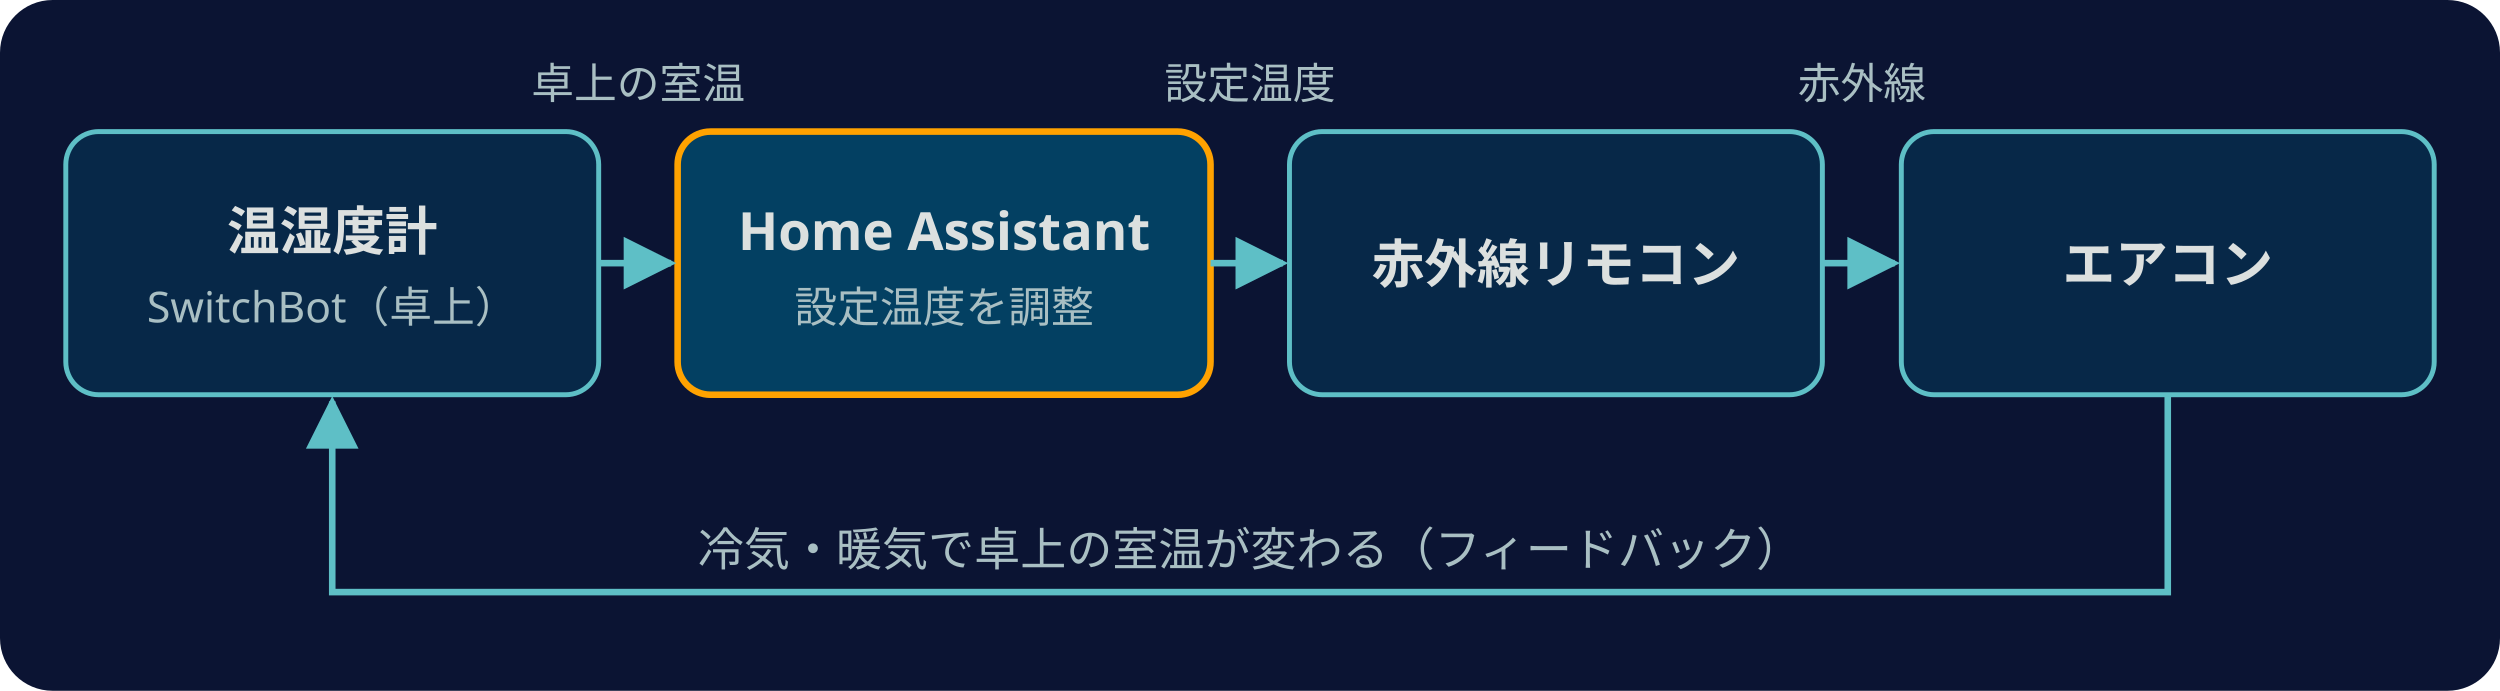
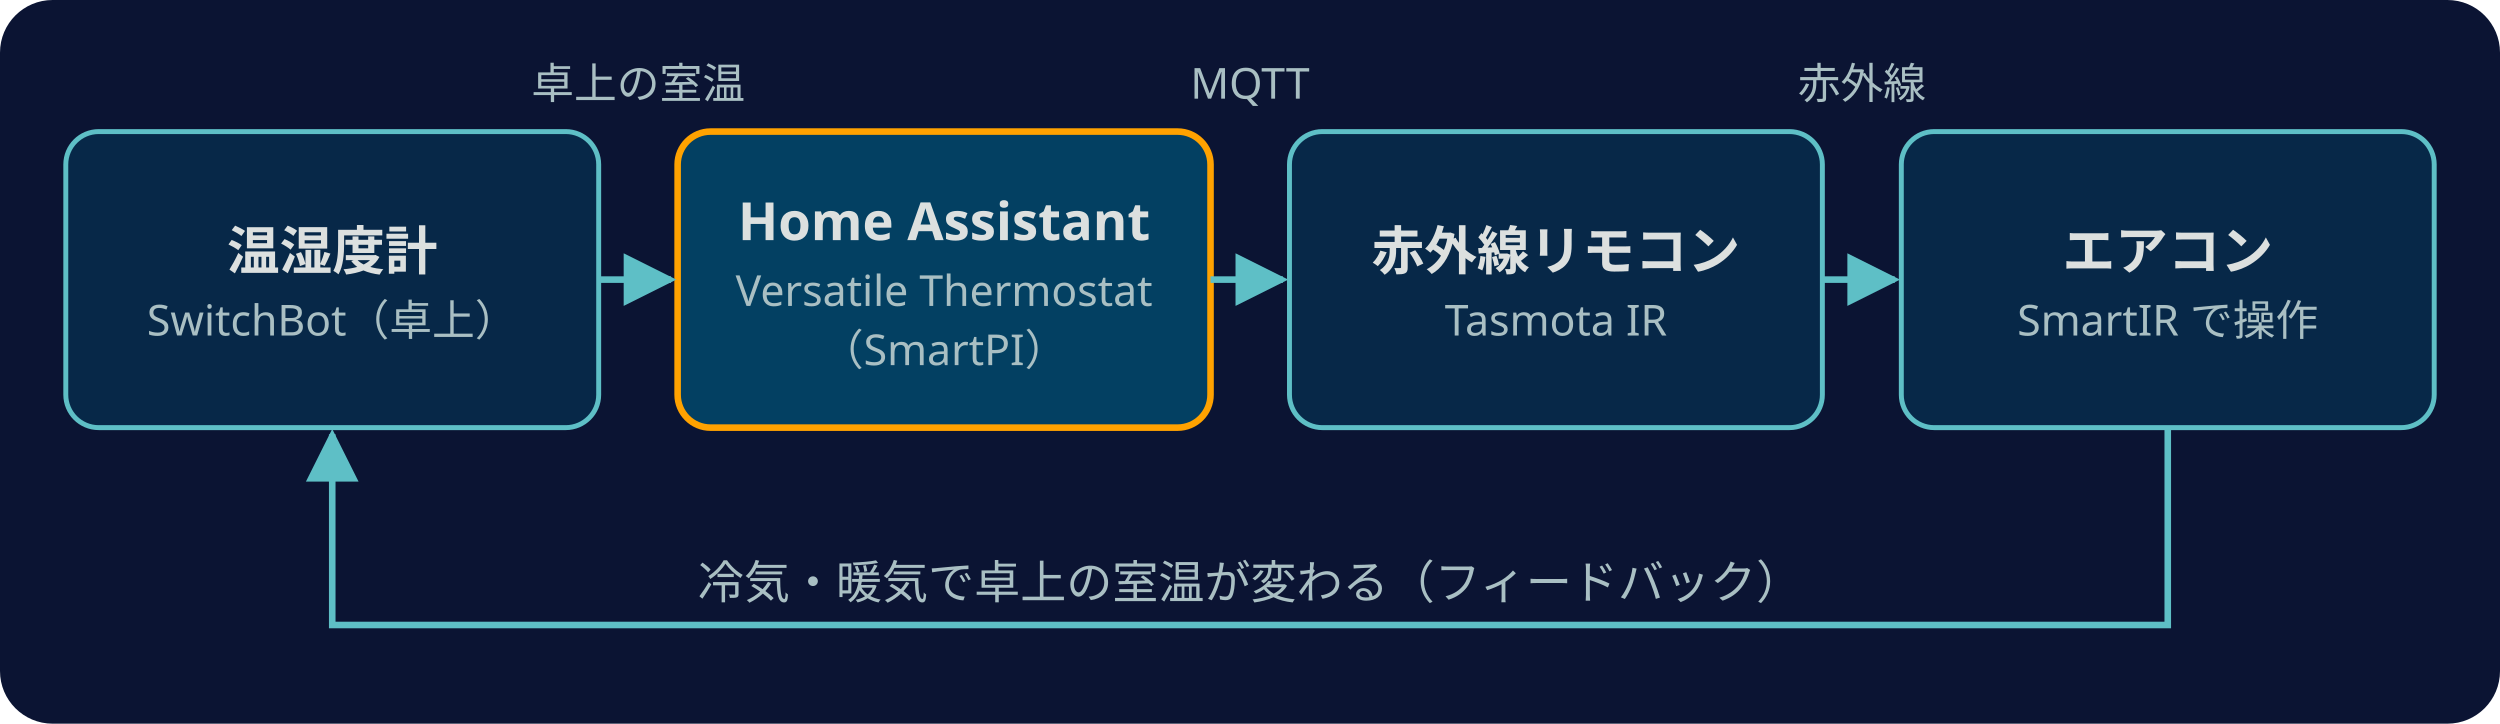
- <svg xmlns="http://www.w3.org/2000/svg" viewBox="0 0 760 210" width="760" height="210" font-family="'Noto Sans JP','Hiragino Sans','Yu Gothic',sans-serif">
+ <svg xmlns="http://www.w3.org/2000/svg" viewBox="0 0 760 220" width="760" height="220" font-family="'Noto Sans JP','Hiragino Sans','Yu Gothic',sans-serif">
  <defs>
    <marker id="a" viewBox="0 0 10 10" refX="9" refY="5" markerWidth="8" markerHeight="8" orient="auto-start-reverse">
      <path d="M0,0 L10,5 L0,10 z" fill="#5EBFC6" />
    </marker>
  </defs>
-   <rect x="0" y="0" width="760" height="210" rx="16" fill="#0B1433" />
-   <rect x="20" y="40" width="162" height="80" rx="10" fill="rgba(0,79,113,0.35)" stroke="#5EBFC6" stroke-width="1.5" />
-   <text x="101.0" y="76.0" text-anchor="middle" font-size="16" font-weight="700" fill="#DCE0DF">温湿度計</text>
-   <text x="101.0" y="98.0" text-anchor="middle" font-size="13" fill="#A9BFC3">SwitchBot（卓上）</text>
-   <rect x="206" y="40" width="162" height="80" rx="10" fill="rgba(0,79,113,0.75)" stroke="#FFA200" stroke-width="2" />
-   <text x="287.0" y="76.0" text-anchor="middle" font-size="16" font-weight="700" fill="#DCE0DF">Home Assistant</text>
-   <text x="287.0" y="98.0" text-anchor="middle" font-size="13" fill="#A9BFC3">設定温度を調整</text>
-   <rect x="392" y="40" width="162" height="80" rx="10" fill="rgba(0,79,113,0.35)" stroke="#5EBFC6" stroke-width="1.5" />
-   <text x="473.0" y="86.0" text-anchor="middle" font-size="16" font-weight="700" fill="#DCE0DF">赤外線リモコン</text>
-   <rect x="578" y="40" width="162" height="80" rx="10" fill="rgba(0,79,113,0.35)" stroke="#5EBFC6" stroke-width="1.5" />
-   <text x="659.0" y="86.0" text-anchor="middle" font-size="16" font-weight="700" fill="#DCE0DF">エアコン</text>
-   <path d="M182,80 L204,80" fill="none" stroke="#5EBFC6" stroke-width="2" marker-end="url(#a)" />
+   <rect x="0" y="0" width="760" height="220" rx="16" fill="#0B1433" />
+   <rect x="20" y="40" width="162" height="90" rx="10" fill="rgba(0,79,113,0.35)" stroke="#5EBFC6" stroke-width="1.5" />
+   <text x="101.0" y="82.0" text-anchor="middle" font-size="16" font-weight="700" fill="#DCE0DF">温湿度計</text>
+   <text x="101.0" y="102.0" text-anchor="middle" font-size="13" fill="#A9BFC3">SwitchBot（卓上）</text>
+   <rect x="206" y="40" width="162" height="90" rx="10" fill="rgba(0,79,113,0.75)" stroke="#FFA200" stroke-width="2" />
+   <text x="287.0" y="73.0" text-anchor="middle" font-size="16" font-weight="700" fill="#DCE0DF">Home Assistant</text>
+   <text x="287.0" y="93.0" text-anchor="middle" font-size="13" fill="#A9BFC3">Versatile Thermostat</text>
+   <text x="287.0" y="111.0" text-anchor="middle" font-size="13" fill="#A9BFC3">（SmartPI）</text>
+   <rect x="392" y="40" width="162" height="90" rx="10" fill="rgba(0,79,113,0.35)" stroke="#5EBFC6" stroke-width="1.5" />
+   <text x="473.0" y="82.0" text-anchor="middle" font-size="16" font-weight="700" fill="#DCE0DF">赤外線リモコン</text>
+   <text x="473.0" y="102.0" text-anchor="middle" font-size="13" fill="#A9BFC3">Tasmota IR</text>
+   <rect x="578" y="40" width="162" height="90" rx="10" fill="rgba(0,79,113,0.35)" stroke="#5EBFC6" stroke-width="1.5" />
+   <text x="659.0" y="82.0" text-anchor="middle" font-size="16" font-weight="700" fill="#DCE0DF">エアコン</text>
+   <text x="659.0" y="102.0" text-anchor="middle" font-size="13" fill="#A9BFC3">SmartIR で操作</text>
+   <path d="M182,85 L204,85" fill="none" stroke="#5EBFC6" stroke-width="2" marker-end="url(#a)" />
  <text x="194.0" y="30" text-anchor="middle" font-size="13" font-weight="400" fill="#A9BFC3">卓上の室温</text>
-   <path d="M368,80 L390,80" fill="none" stroke="#5EBFC6" stroke-width="2" marker-end="url(#a)" />
-   <text x="380.0" y="30" text-anchor="middle" font-size="13" font-weight="400" fill="#A9BFC3">設定温度</text>
-   <path d="M554,80 L576,80" fill="none" stroke="#5EBFC6" stroke-width="2" marker-end="url(#a)" />
+   <path d="M368,85 L390,85" fill="none" stroke="#5EBFC6" stroke-width="2" marker-end="url(#a)" />
+   <text x="380.0" y="30" text-anchor="middle" font-size="13" font-weight="400" fill="#A9BFC3">MQTT</text>
+   <path d="M554,85 L576,85" fill="none" stroke="#5EBFC6" stroke-width="2" marker-end="url(#a)" />
  <text x="566.0" y="30" text-anchor="middle" font-size="13" font-weight="400" fill="#A9BFC3">赤外線</text>
-   <path d="M659,120 L659,180 L101,180 L101,122" fill="none" stroke="#5EBFC6" stroke-width="2" marker-end="url(#a)" />
-   <text x="380" y="172" text-anchor="middle" font-size="14" font-weight="400" fill="#A9BFC3">冷気・暖気で卓上の室温が変わる（フィードバック）</text>
+   <path d="M659,130 L659,190 L101,190 L101,132" fill="none" stroke="#5EBFC6" stroke-width="2" marker-end="url(#a)" />
+   <text x="380" y="182" text-anchor="middle" font-size="14" font-weight="400" fill="#A9BFC3">冷気・暖気で卓上の室温が変わる（フィードバック）</text>
</svg>
